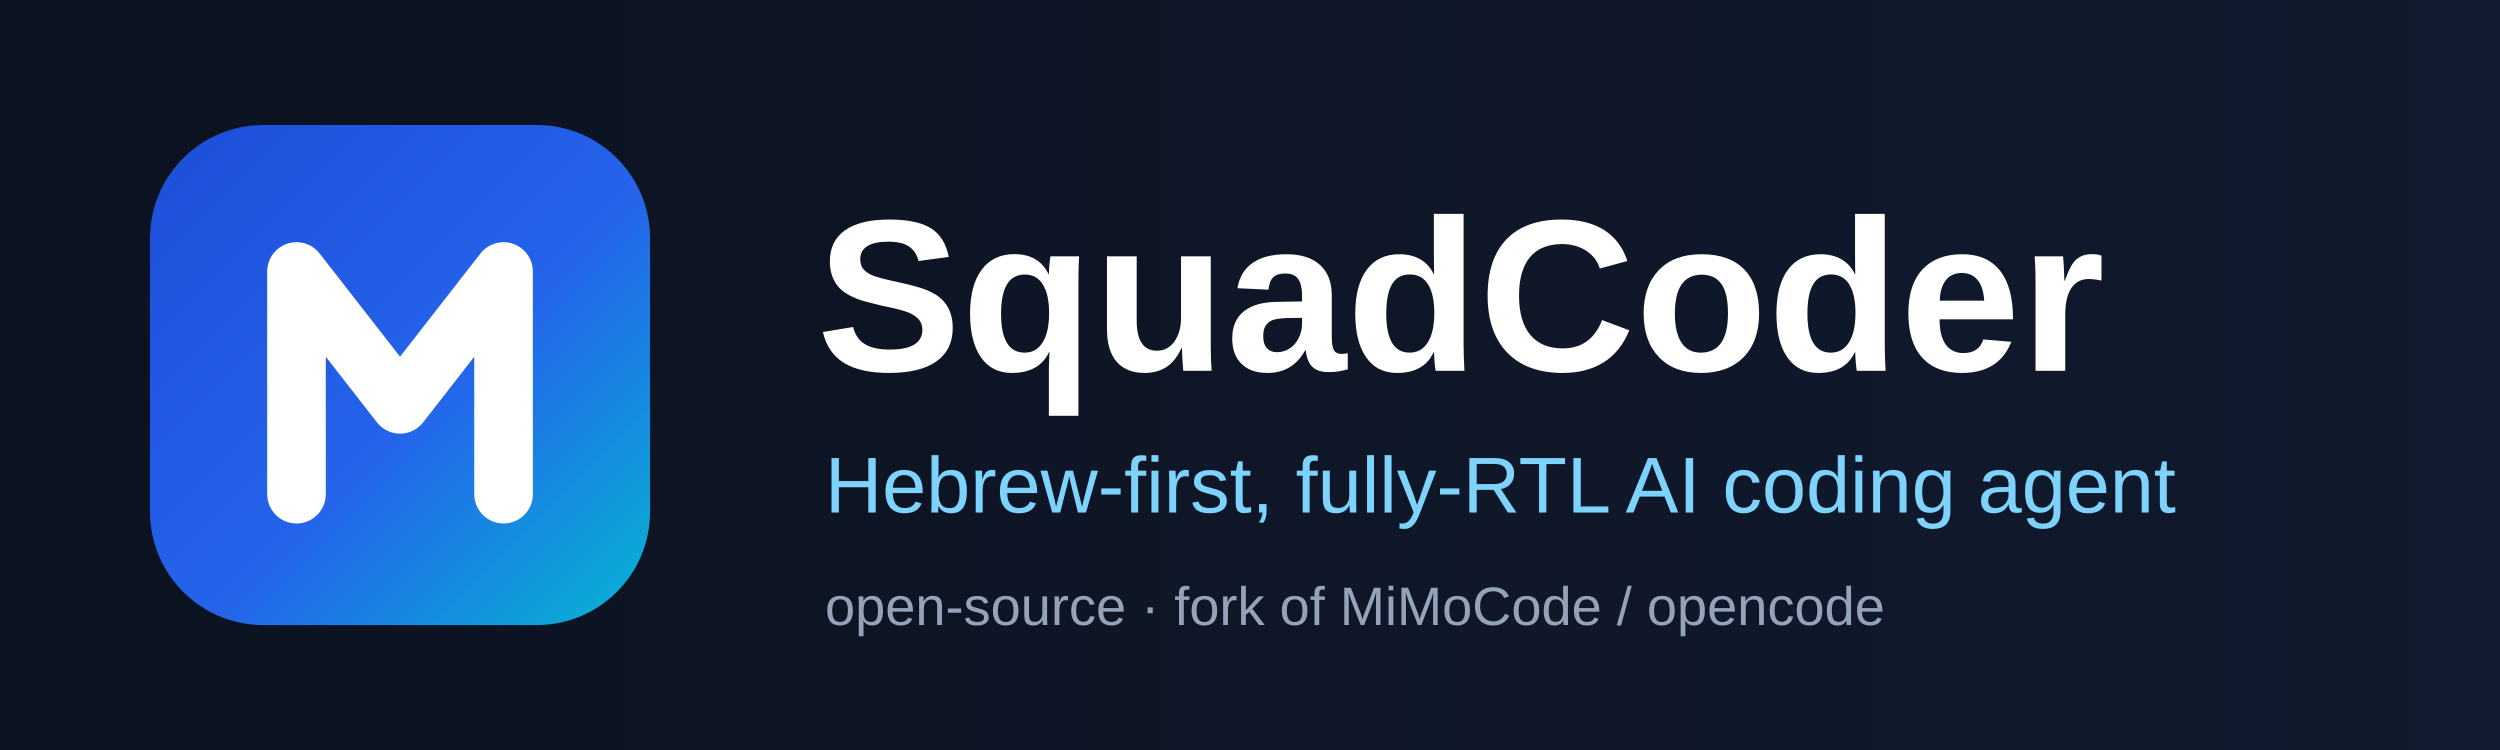
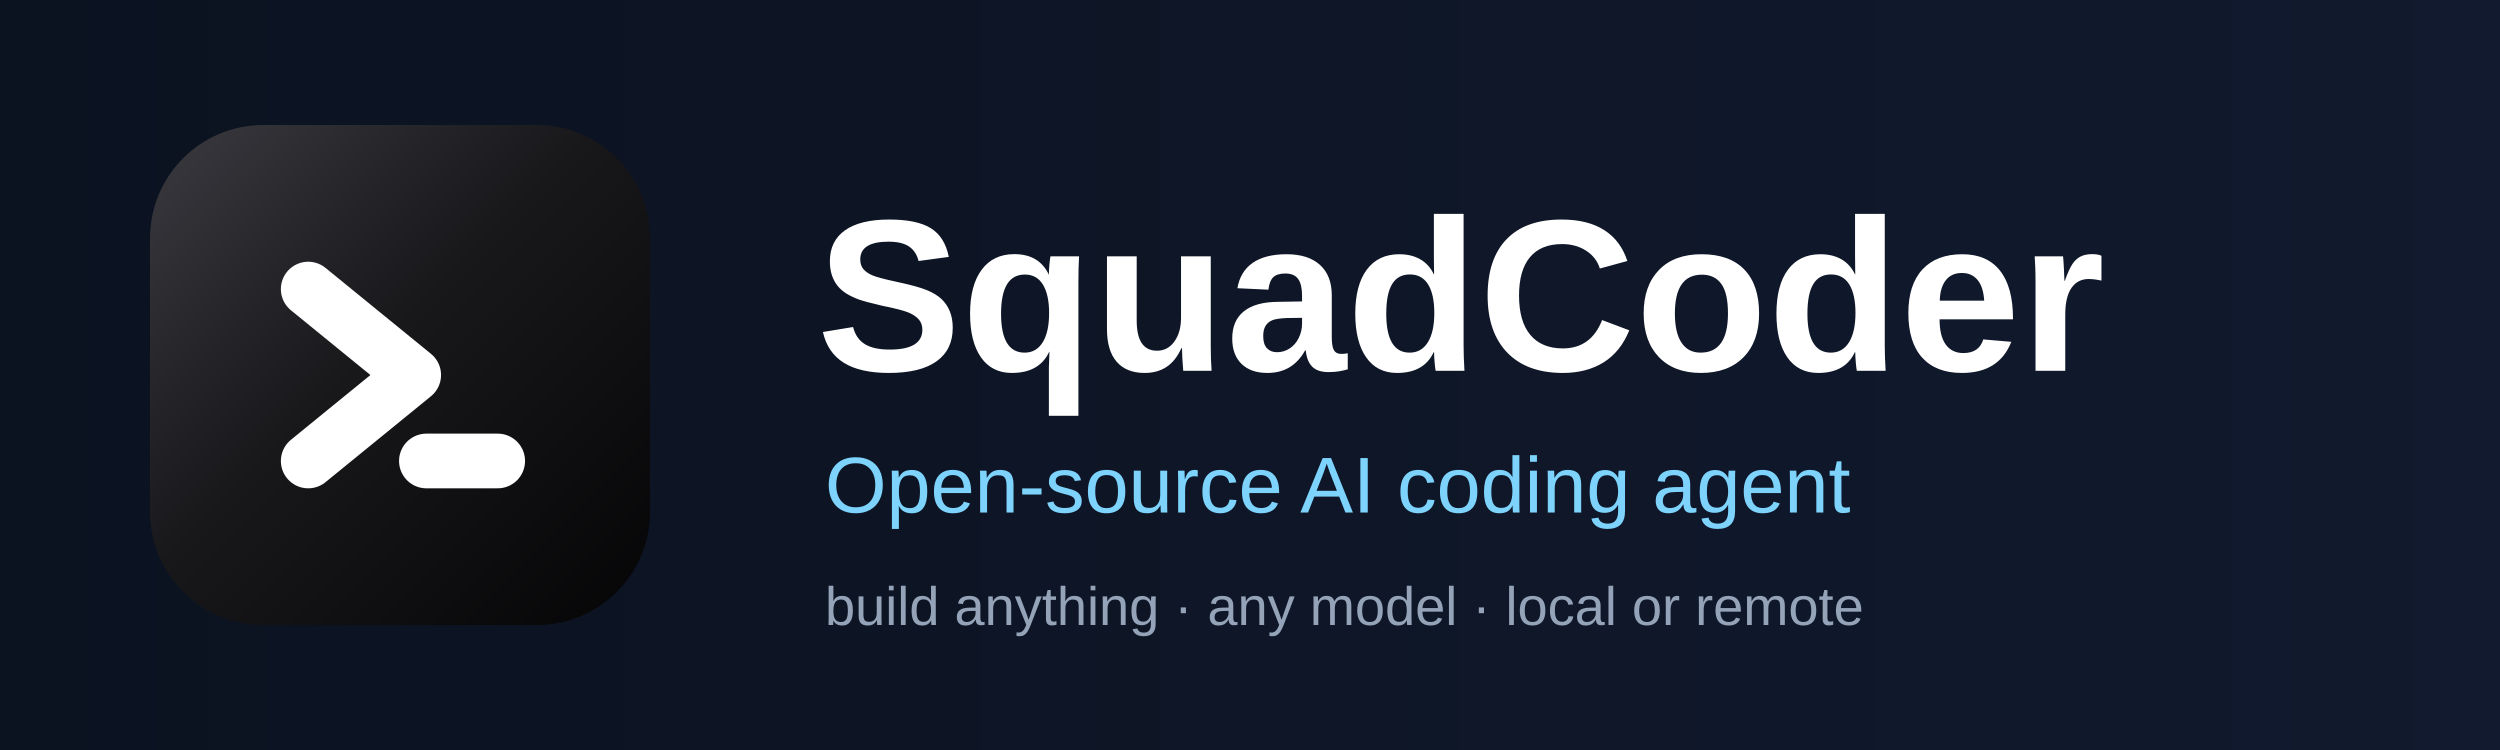
<svg xmlns="http://www.w3.org/2000/svg" width="1200" height="360" viewBox="0 0 1200 360">
  <defs>
    <linearGradient id="bg" x1="0" y1="0" x2="1024" y2="1024" gradientUnits="userSpaceOnUse">
-       <stop offset="0" stop-color="#1D4ED8" />
-       <stop offset="0.55" stop-color="#2563EB" />
-       <stop offset="1" stop-color="#06B6D4" />
+       <stop offset="0" stop-color="#3A3A40" />
+       <stop offset="0.45" stop-color="#18181B" />
+       <stop offset="1" stop-color="#050506" />
    </linearGradient>
    <linearGradient id="strip" x1="0" y1="0" x2="1200" y2="0" gradientUnits="userSpaceOnUse">
      <stop offset="0" stop-color="#0b1220" />
      <stop offset="1" stop-color="#111a2e" />
    </linearGradient>
  </defs>
  <rect width="1200" height="360" fill="url(#strip)" />
  <g transform="translate(72,60)">
    <g transform="scale(0.2344)">
      <rect x="0" y="0" width="1024" height="1024" rx="232" ry="232" fill="url(#bg)" />
-       <path d="M 300 756 L 300 300 L 512 572 L 724 300 L 724 756" fill="none" stroke="#ffffff" stroke-width="120" stroke-linecap="round" stroke-linejoin="round" />
+       <path d="M 324 336 L 540 512 L 324 688" fill="none" stroke="#ffffff" stroke-width="112" stroke-linecap="round" stroke-linejoin="round" />
+       <path d="M 566 688 H 712" fill="none" stroke="#ffffff" stroke-width="112" stroke-linecap="round" />
    </g>
  </g>
  <text x="392" y="178" font-family="Segoe UI, Arial, Helvetica, sans-serif" font-size="104" font-weight="800" fill="#ffffff">SquadCoder</text>
-   <text x="396" y="246" font-family="Segoe UI, Arial, Helvetica, sans-serif" font-size="38" font-weight="500" fill="#7dd3fc">Hebrew-first, fully-RTL AI coding agent</text>
-   <text x="396" y="300" font-family="Segoe UI, Arial, Helvetica, sans-serif" font-size="26" font-weight="400" fill="#94a3b8">open-source · fork of MiMoCode / opencode</text>
+   <text x="396" y="246" font-family="Segoe UI, Arial, Helvetica, sans-serif" font-size="38" font-weight="500" fill="#7dd3fc">Open-source AI coding agent</text>
+   <text x="396" y="300" font-family="Segoe UI, Arial, Helvetica, sans-serif" font-size="26" font-weight="400" fill="#94a3b8">build anything · any model · local or remote</text>
</svg>
